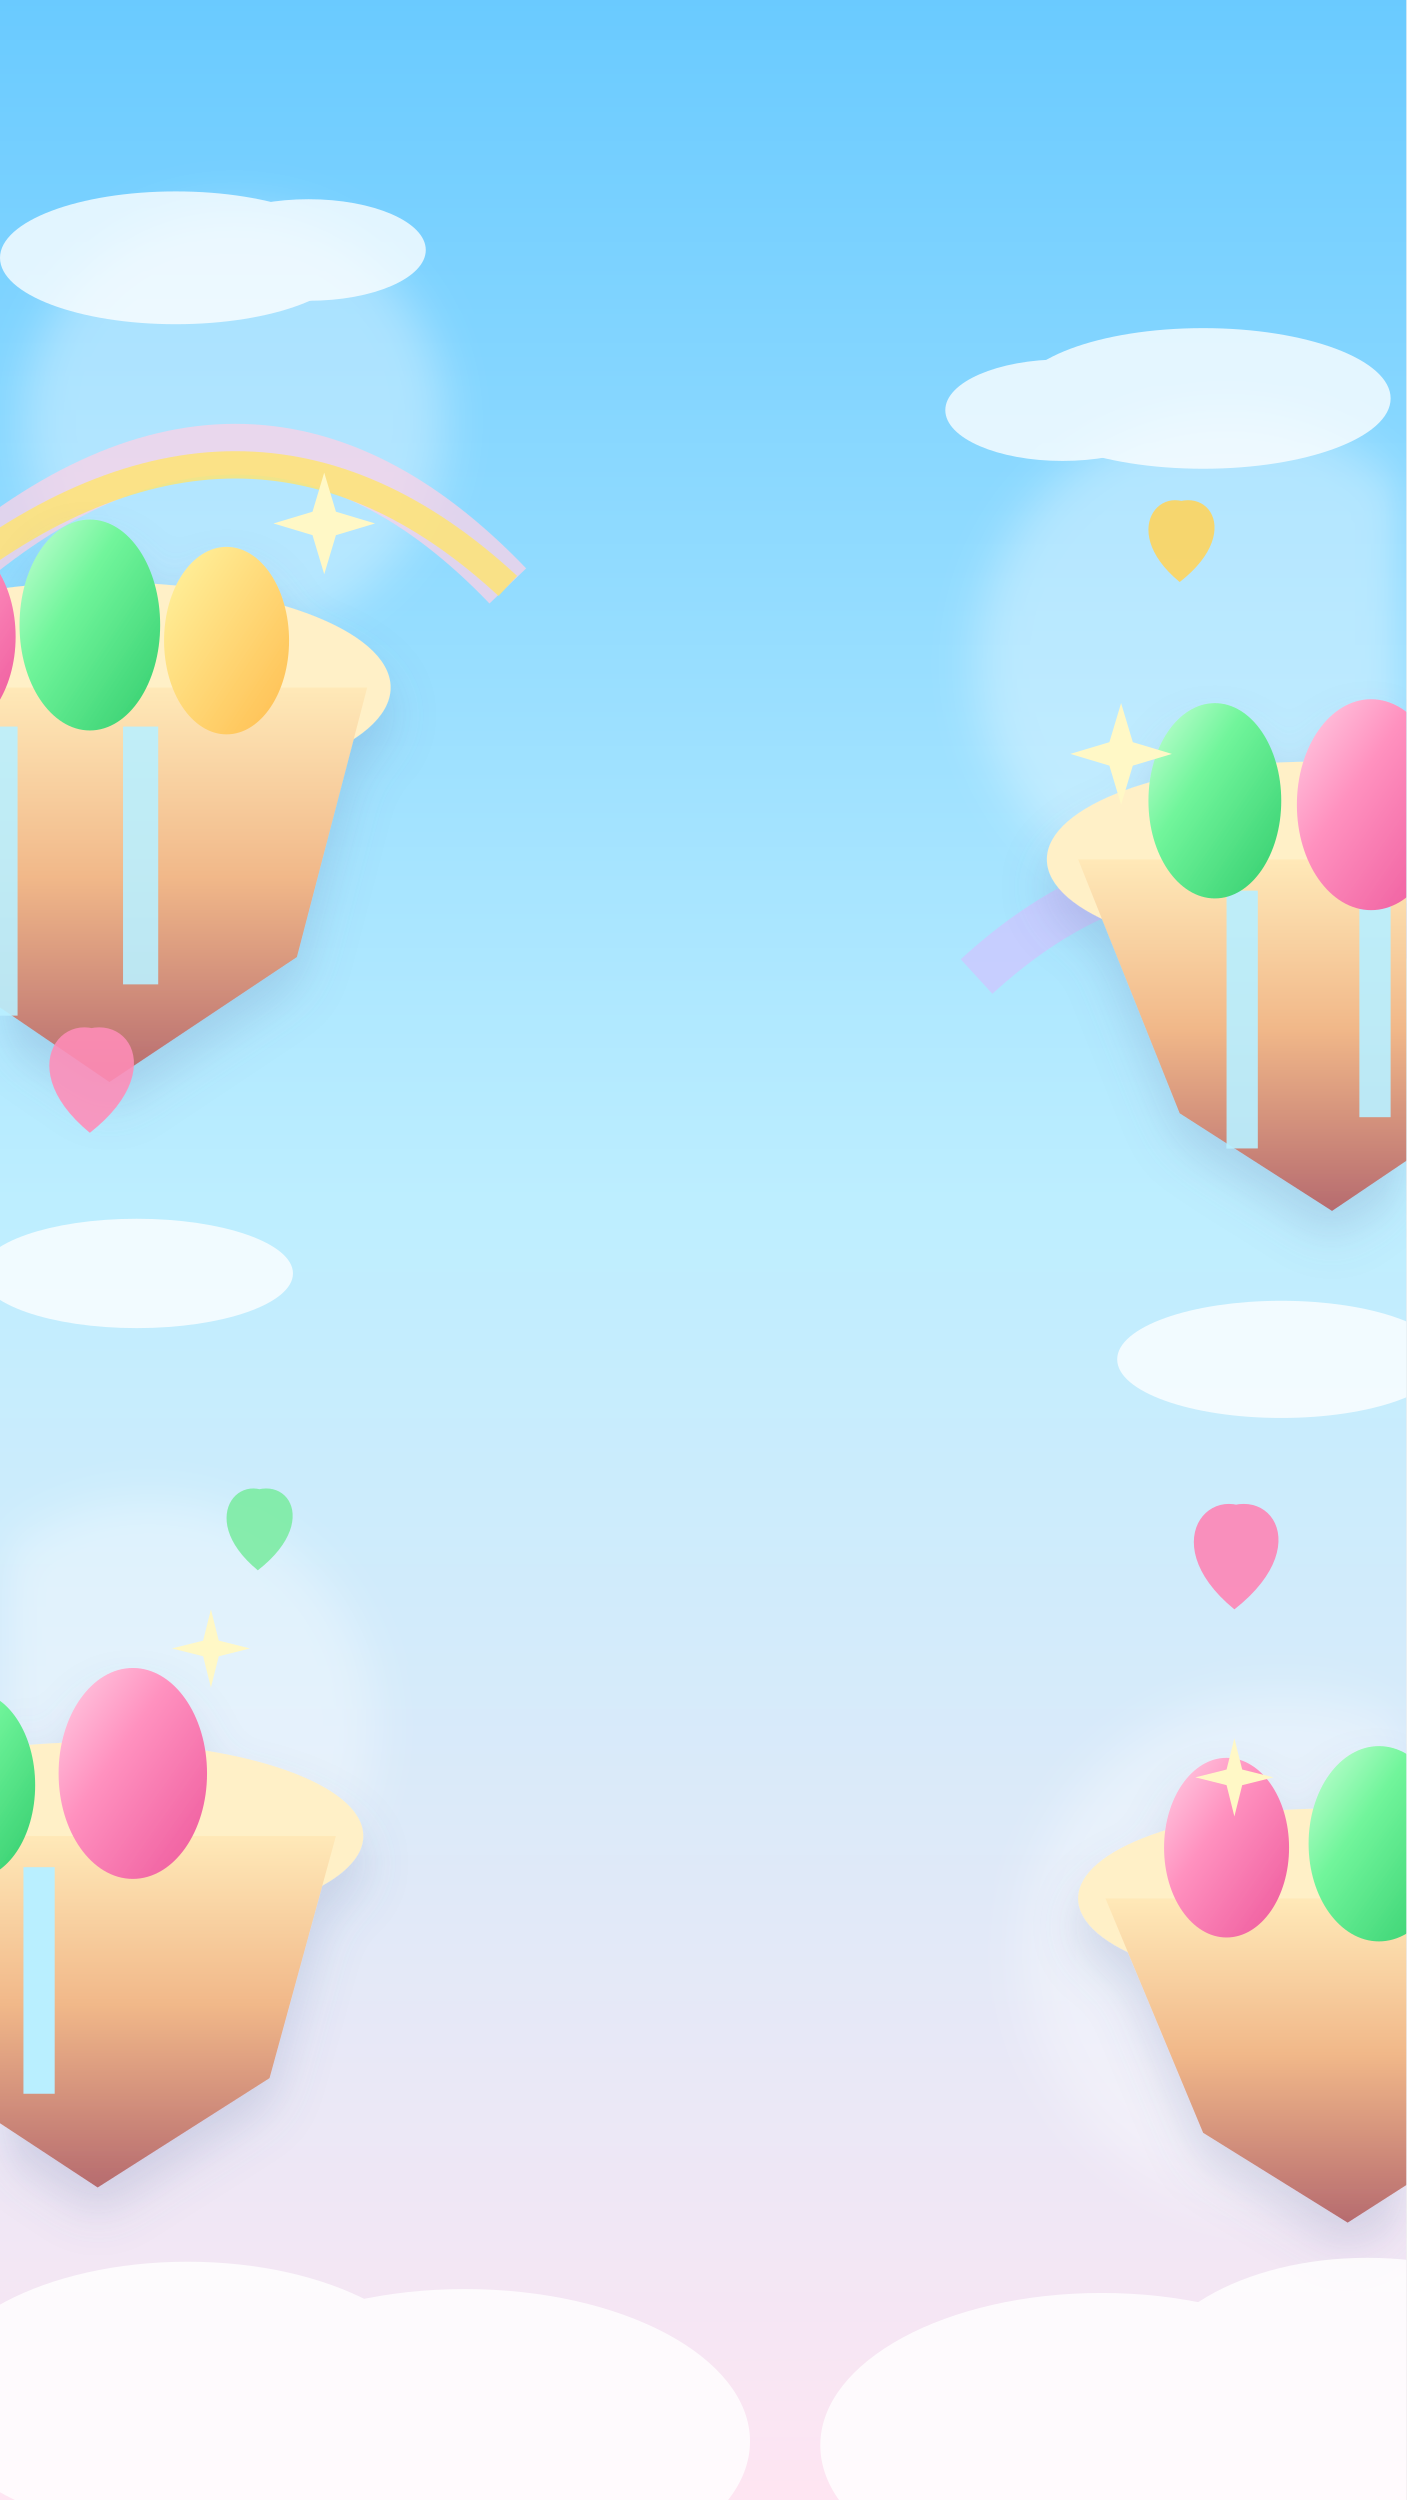
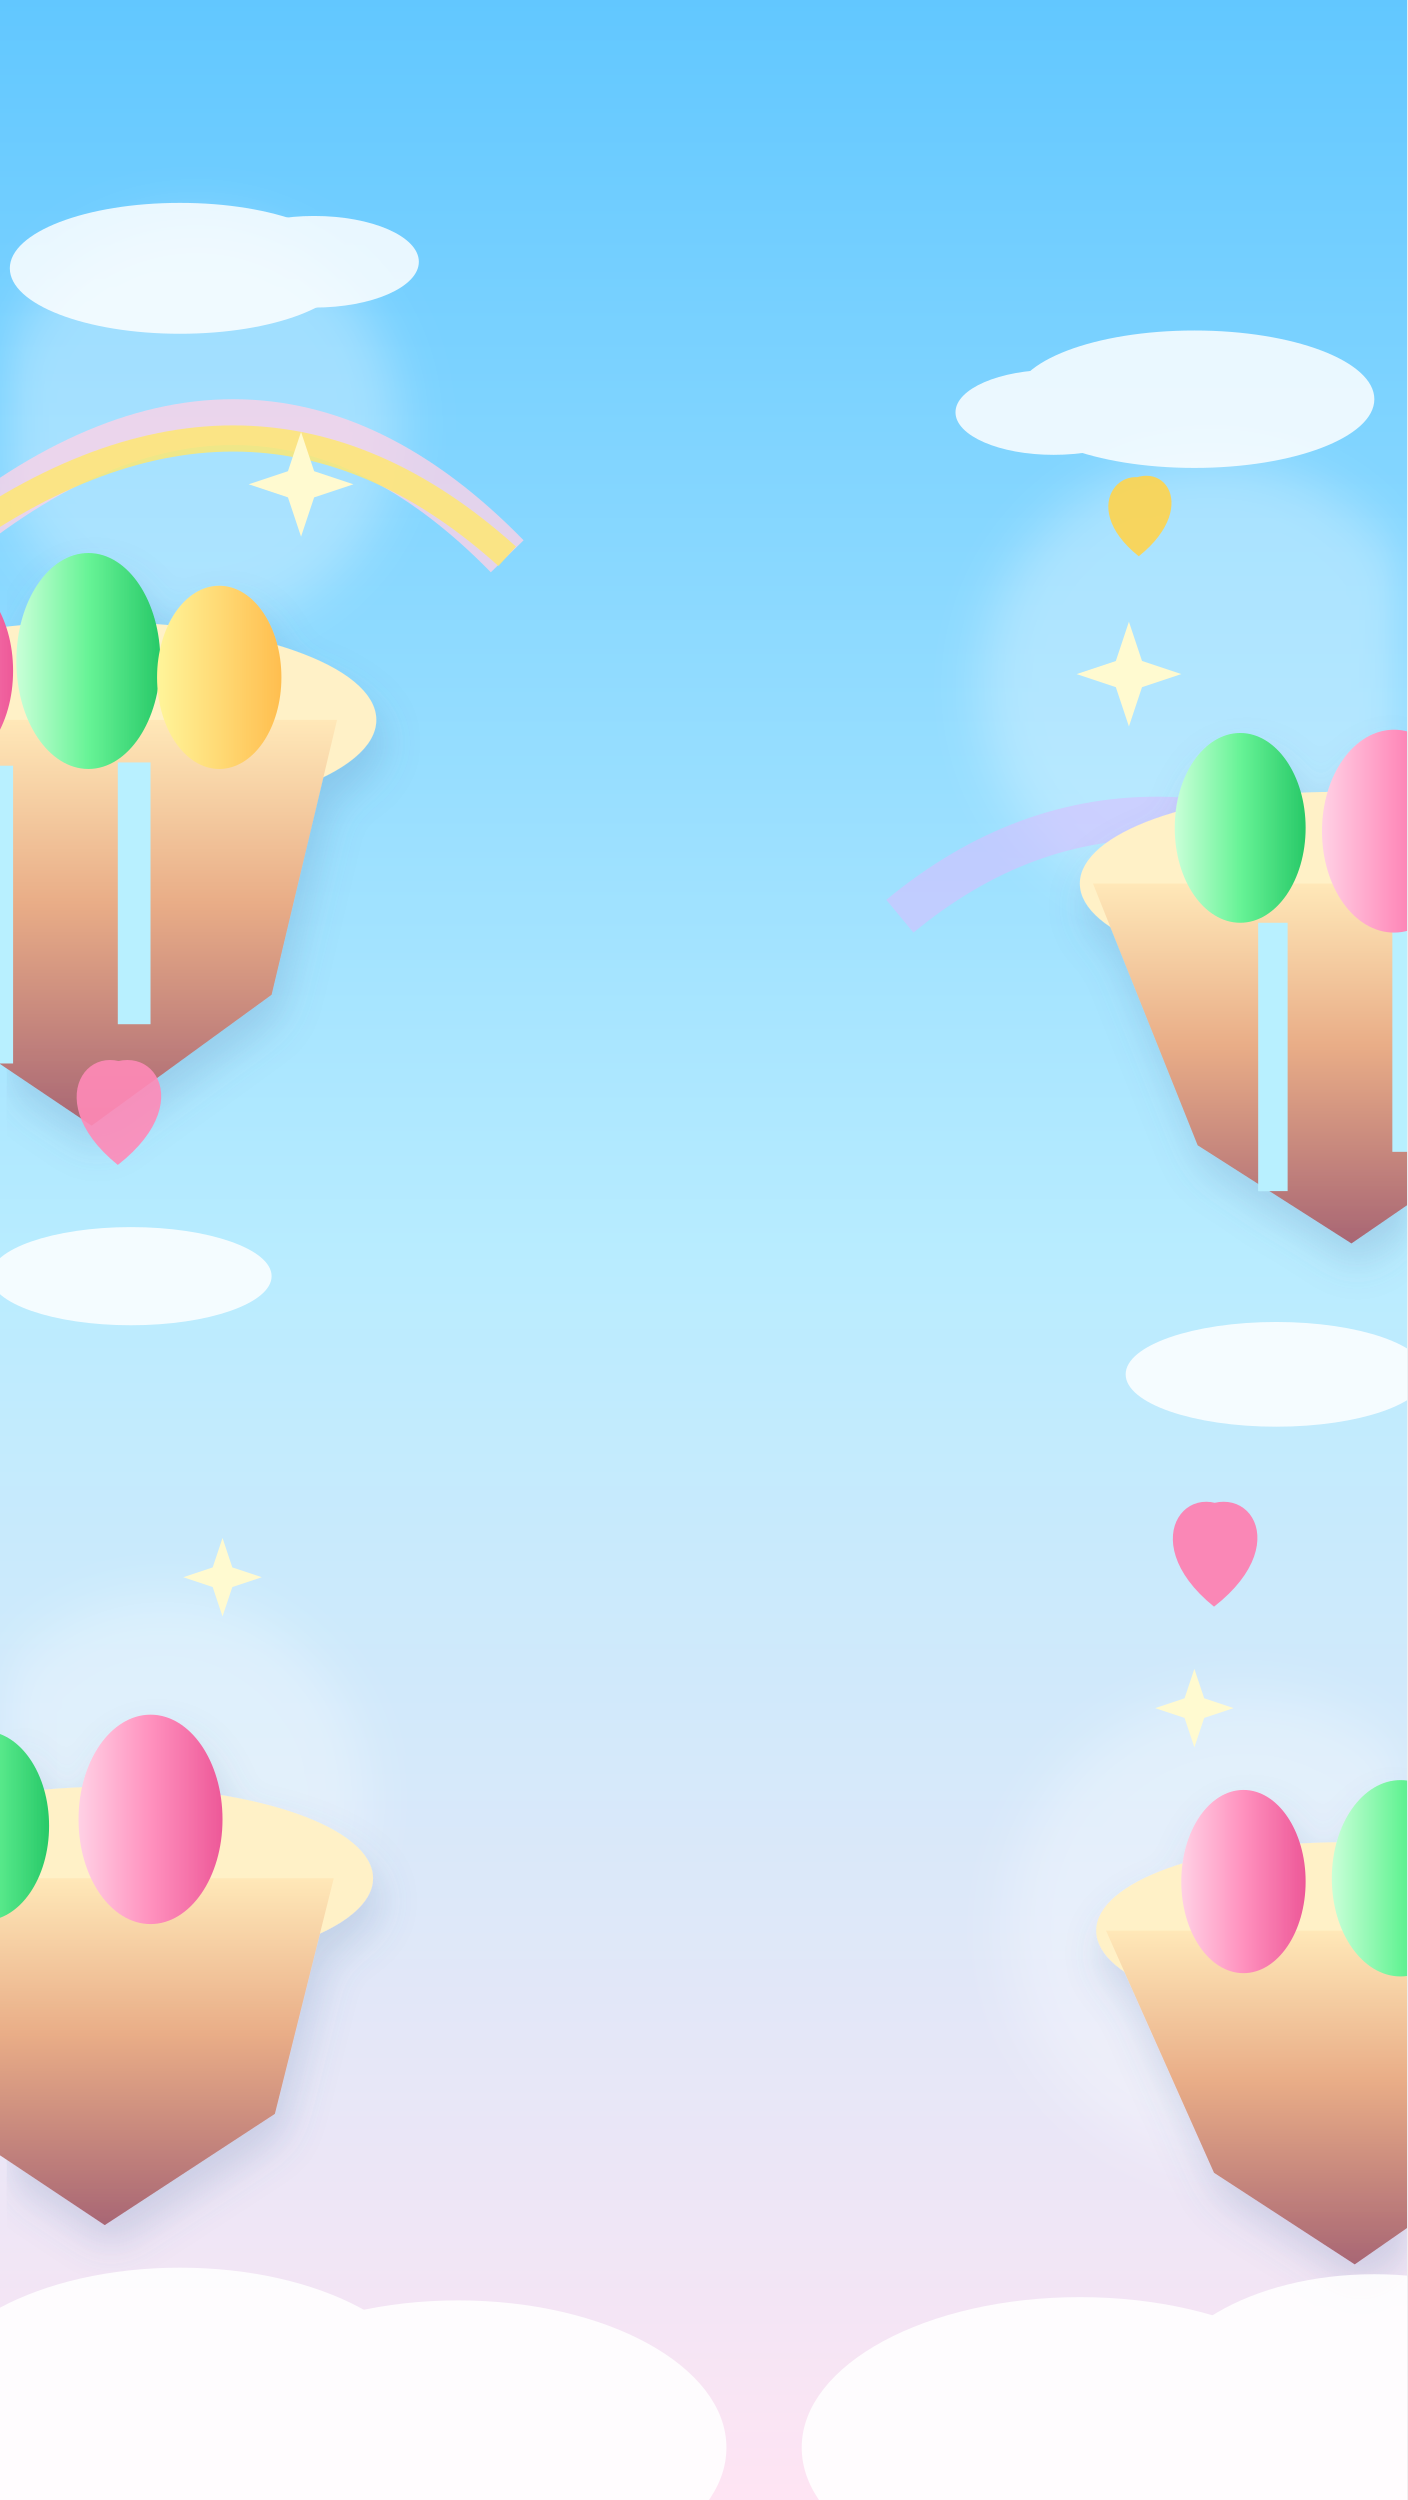
- <svg xmlns="http://www.w3.org/2000/svg" viewBox="0 0 360 640" preserveAspectRatio="xMidYMid slice">
+ <svg xmlns="http://www.w3.org/2000/svg" viewBox="0 0 430 764" preserveAspectRatio="xMidYMid slice">
  <defs>
    <linearGradient id="sky" x1="0" y1="0" x2="0" y2="1">
-       <stop stop-color="#69caff" />
-       <stop offset=".48" stop-color="#bdeeff" />
-       <stop offset="1" stop-color="#ffe5f2" />
+       <stop stop-color="#61C7FF" />
+       <stop offset=".5" stop-color="#B8ECFF" />
+       <stop offset="1" stop-color="#FFE4F3" />
    </linearGradient>
-     <linearGradient id="island" x1="0" y1="0" x2="0" y2="1">
-       <stop stop-color="#ffe9b8" />
-       <stop offset=".48" stop-color="#f1b889" />
-       <stop offset="1" stop-color="#b66b6f" />
+     <linearGradient id="rock" x1="0" y1="0" x2="0" y2="1">
+       <stop stop-color="#FFE8B8" />
+       <stop offset=".45" stop-color="#E9AD87" />
+       <stop offset="1" stop-color="#A86674" />
    </linearGradient>
-     <linearGradient id="mint" x1="0" y1="0" x2="1" y2="1">
-       <stop stop-color="#c9ffd7" />
-       <stop offset=".38" stop-color="#71f59b" />
-       <stop offset="1" stop-color="#32cc6d" />
+     <linearGradient id="mint">
+       <stop stop-color="#C9FFD8" />
+       <stop offset=".5" stop-color="#67F396" />
+       <stop offset="1" stop-color="#28C968" />
    </linearGradient>
-     <linearGradient id="pink" x1="0" y1="0" x2="1" y2="1">
-       <stop stop-color="#ffd0e5" />
-       <stop offset=".4" stop-color="#ff91bf" />
-       <stop offset="1" stop-color="#ed579b" />
+     <linearGradient id="pink">
+       <stop stop-color="#FFD1E5" />
+       <stop offset=".5" stop-color="#FF91BE" />
+       <stop offset="1" stop-color="#ED5898" />
    </linearGradient>
-     <linearGradient id="gold" x1="0" y1="0" x2="1" y2="1">
-       <stop stop-color="#fff4a0" />
-       <stop offset="1" stop-color="#ffbd4f" />
+     <linearGradient id="gold">
+       <stop stop-color="#FFF59A" />
+       <stop offset="1" stop-color="#FFBE4F" />
    </linearGradient>
-     <filter id="blur6">
-       <feGaussianBlur stdDeviation="6" />
+     <filter id="blur">
+       <feGaussianBlur stdDeviation="8" />
    </filter>
    <filter id="shadow">
-       <feDropShadow dx="0" dy="7" stdDeviation="6" flood-color="#6776a7" flood-opacity=".22" />
+       <feDropShadow dy="7" stdDeviation="6" flood-color="#5677A3" flood-opacity=".22" />
    </filter>
  </defs>
-   <rect width="360" height="640" fill="url(#sky)" />
-   <g opacity=".34" filter="url(#blur6)" fill="#fff">
-     <circle cx="60" cy="108" r="54" />
-     <circle cx="314" cy="170" r="64" />
-     <circle cx="38" cy="442" r="58" />
-     <circle cx="328" cy="500" r="66" />
+   <rect width="430" height="764" fill="url(#sky)" />
+   <g opacity=".30" filter="url(#blur)" fill="#fff">
+     <circle cx="60" cy="130" r="62" />
+     <circle cx="370" cy="210" r="70" />
+     <circle cx="50" cy="550" r="62" />
+     <circle cx="380" cy="590" r="72" />
  </g>
-   <g fill="#fff" opacity=".78">
-     <ellipse cx="45" cy="66" rx="45" ry="17" />
-     <ellipse cx="79" cy="64" rx="30" ry="13" />
-     <ellipse cx="308" cy="102" rx="48" ry="18" />
-     <ellipse cx="272" cy="105" rx="30" ry="13" />
-     <ellipse cx="35" cy="326" rx="40" ry="14" />
-     <ellipse cx="328" cy="348" rx="42" ry="15" />
+   <g fill="#fff" opacity=".84">
+     <ellipse cx="55" cy="82" rx="52" ry="20" />
+     <ellipse cx="96" cy="80" rx="32" ry="14" />
+     <ellipse cx="365" cy="122" rx="55" ry="21" />
+     <ellipse cx="322" cy="126" rx="30" ry="13" />
+     <ellipse cx="40" cy="390" rx="43" ry="15" />
+     <ellipse cx="390" cy="420" rx="46" ry="16" />
  </g>
-   <path d="M-15 150q78-70 145 0" fill="none" stroke="#ffd1e6" stroke-width="13" opacity=".72" />
-   <path d="M-15 150q78-62 145 0" fill="none" stroke="#ffe56e" stroke-width="7" opacity=".8" />
-   <path d="M250 250q60-55 126 0" fill="none" stroke="#d9bcff" stroke-width="12" opacity=".58" />
+   <path d="M-20 170q95-82 175 0" fill="none" stroke="#FFD2E7" stroke-width="14" opacity=".77" />
+   <path d="M-20 170q95-72 175 0" fill="none" stroke="#FFE86E" stroke-width="8" opacity=".82" />
+   <path d="M275 280q75-62 175 4" fill="none" stroke="#D9BDFF" stroke-width="13" opacity=".58" />
  <g filter="url(#shadow)">
-     <g transform="translate(-34 176)">
-       <ellipse cx="60" cy="0" rx="74" ry="27" fill="#fff0c7" />
-       <path d="M-8 0h136l-18 69-48 32-44-30z" fill="url(#island)" />
-       <path d="M34 10v74M70 10v66" stroke="#b9efff" stroke-width="9" opacity=".9" />
-       <ellipse cx="21" cy="-13" rx="17" ry="25" fill="url(#pink)" />
-       <ellipse cx="57" cy="-16" rx="18" ry="27" fill="url(#mint)" />
-       <ellipse cx="92" cy="-12" rx="16" ry="24" fill="url(#gold)" />
+     <g transform="translate(-45 220)">
+       <ellipse cx="74" cy="0" rx="86" ry="30" fill="#FFF1C7" />
+       <path d="M-12 0h160l-20 84-55 40-52-35z" fill="url(#rock)" />
+       <path d="M44 14v91M86 13v80" stroke="#B8F0FF" stroke-width="10" />
+       <ellipse cx="29" cy="-15" rx="20" ry="30" fill="url(#pink)" />
+       <ellipse cx="72" cy="-18" rx="22" ry="33" fill="url(#mint)" />
+       <ellipse cx="112" cy="-13" rx="19" ry="28" fill="url(#gold)" />
    </g>
-     <g transform="translate(286 220)">
-       <ellipse cx="50" cy="0" rx="68" ry="25" fill="#fff0c7" />
-       <path d="M-10 0h120l-15 63-40 27-39-25z" fill="url(#island)" />
-       <path d="M32 8v66M66 8v58" stroke="#b9efff" stroke-width="8" opacity=".92" />
-       <ellipse cx="25" cy="-15" rx="17" ry="25" fill="url(#mint)" />
-       <ellipse cx="65" cy="-14" rx="19" ry="27" fill="url(#pink)" />
+     <g transform="translate(350 270)">
+       <ellipse cx="58" cy="0" rx="78" ry="28" fill="#FFF1C7" />
+       <path d="M-16 0h145l-18 77-48 33-47-30z" fill="url(#rock)" />
+       <path d="M39 12v82M80 12v70" stroke="#B8F0FF" stroke-width="9" />
+       <ellipse cx="29" cy="-17" rx="20" ry="29" fill="url(#mint)" />
+       <ellipse cx="76" cy="-16" rx="22" ry="31" fill="url(#pink)" />
    </g>
-     <g transform="translate(-32 470)">
-       <ellipse cx="56" cy="0" rx="69" ry="24" fill="#fff0c7" />
-       <path d="M-8 0h126l-17 62-44 28-38-25z" fill="url(#island)" />
-       <ellipse cx="25" cy="-13" rx="16" ry="24" fill="url(#mint)" />
-       <ellipse cx="66" cy="-16" rx="19" ry="27" fill="url(#pink)" />
-       <path d="M42 8v58" stroke="#b9efff" stroke-width="8" />
+     <g transform="translate(-36 574)">
+       <ellipse cx="70" cy="0" rx="80" ry="28" fill="#FFF1C7" />
+       <path d="M-12 0h150l-18 72-52 34-45-30z" fill="url(#rock)" />
+       <ellipse cx="31" cy="-16" rx="20" ry="29" fill="url(#mint)" />
+       <ellipse cx="82" cy="-18" rx="22" ry="32" fill="url(#pink)" />
    </g>
-     <g transform="translate(292 486)">
-       <ellipse cx="48" cy="0" rx="64" ry="23" fill="#fff0c7" />
-       <path d="M-9 0h116l-15 58-39 25-37-23z" fill="url(#island)" />
-       <ellipse cx="22" cy="-13" rx="16" ry="23" fill="url(#pink)" />
-       <ellipse cx="61" cy="-14" rx="18" ry="25" fill="url(#mint)" />
+     <g transform="translate(352 590)">
+       <ellipse cx="58" cy="0" rx="75" ry="27" fill="#FFF1C7" />
+       <path d="M-14 0h140l-18 70-46 32-43-28z" fill="url(#rock)" />
+       <ellipse cx="28" cy="-15" rx="19" ry="28" fill="url(#pink)" />
+       <ellipse cx="76" cy="-16" rx="21" ry="30" fill="url(#mint)" />
    </g>
  </g>
-   <g opacity=".88">
-     <path d="M31 268c-12-14-30 4-8 22 23-18 6-36-8-22z" fill="#ff8db8" />
-     <path d="M324 390c-12-14-30 4-8 22 23-18 6-36-8-22z" fill="#ff82b3" />
-     <path d="M308 132c-9-11-23 3-6 17 18-14 5-28-6-17z" fill="#ffd45b" />
-     <path d="M72 385c-9-11-23 3-6 17 18-14 5-28-6-17z" fill="#7aeca1" />
+   <g fill="#FFFAD0">
+     <path d="m92 132 4 12 12 4-12 4-4 12-4-12-12-4 12-4z" />
+     <path d="m345 190 4 12 12 4-12 4-4 12-4-12-12-4 12-4z" />
+     <path d="m68 470 3 9 9 3-9 3-3 9-3-9-9-3 9-3z" />
+     <path d="m365 510 3 9 9 3-9 3-3 9-3-9-9-3 9-3z" />
  </g>
-   <g fill="#fff8c6">
-     <path d="m83 121 3 10 10 3-10 3-3 10-3-10-10-3 10-3z" />
-     <path d="m287 180 3 10 10 3-10 3-3 10-3-10-10-3 10-3z" />
-     <path d="m54 412 2 8 8 2-8 2-2 8-2-8-8-2 8-2z" />
-     <path d="m316 445 2 8 8 2-8 2-2 8-2-8-8-2 8-2z" />
+   <g opacity=".90">
+     <path d="M45 330c-15-17-35 5-9 26 27-21 7-43-9-26z" fill="#FF89B7" />
+     <path d="M380 465c-15-17-35 5-9 26 27-21 7-43-9-26z" fill="#FF7CAE" />
+     <path d="M355 150c-10-12-27 4-7 20 20-16 6-33-7-20z" fill="#FFD44D" />
  </g>
-   <g fill="#fff" opacity=".82">
-     <ellipse cx="48" cy="614" rx="66" ry="35" />
-     <ellipse cx="119" cy="625" rx="73" ry="39" />
-     <ellipse cx="282" cy="626" rx="72" ry="39" />
-     <ellipse cx="350" cy="612" rx="58" ry="34" />
+   <g fill="#fff" opacity=".88">
+     <ellipse cx="55" cy="735" rx="78" ry="42" />
+     <ellipse cx="140" cy="748" rx="82" ry="45" />
+     <ellipse cx="330" cy="748" rx="85" ry="46" />
+     <ellipse cx="420" cy="735" rx="68" ry="40" />
  </g>
</svg>
